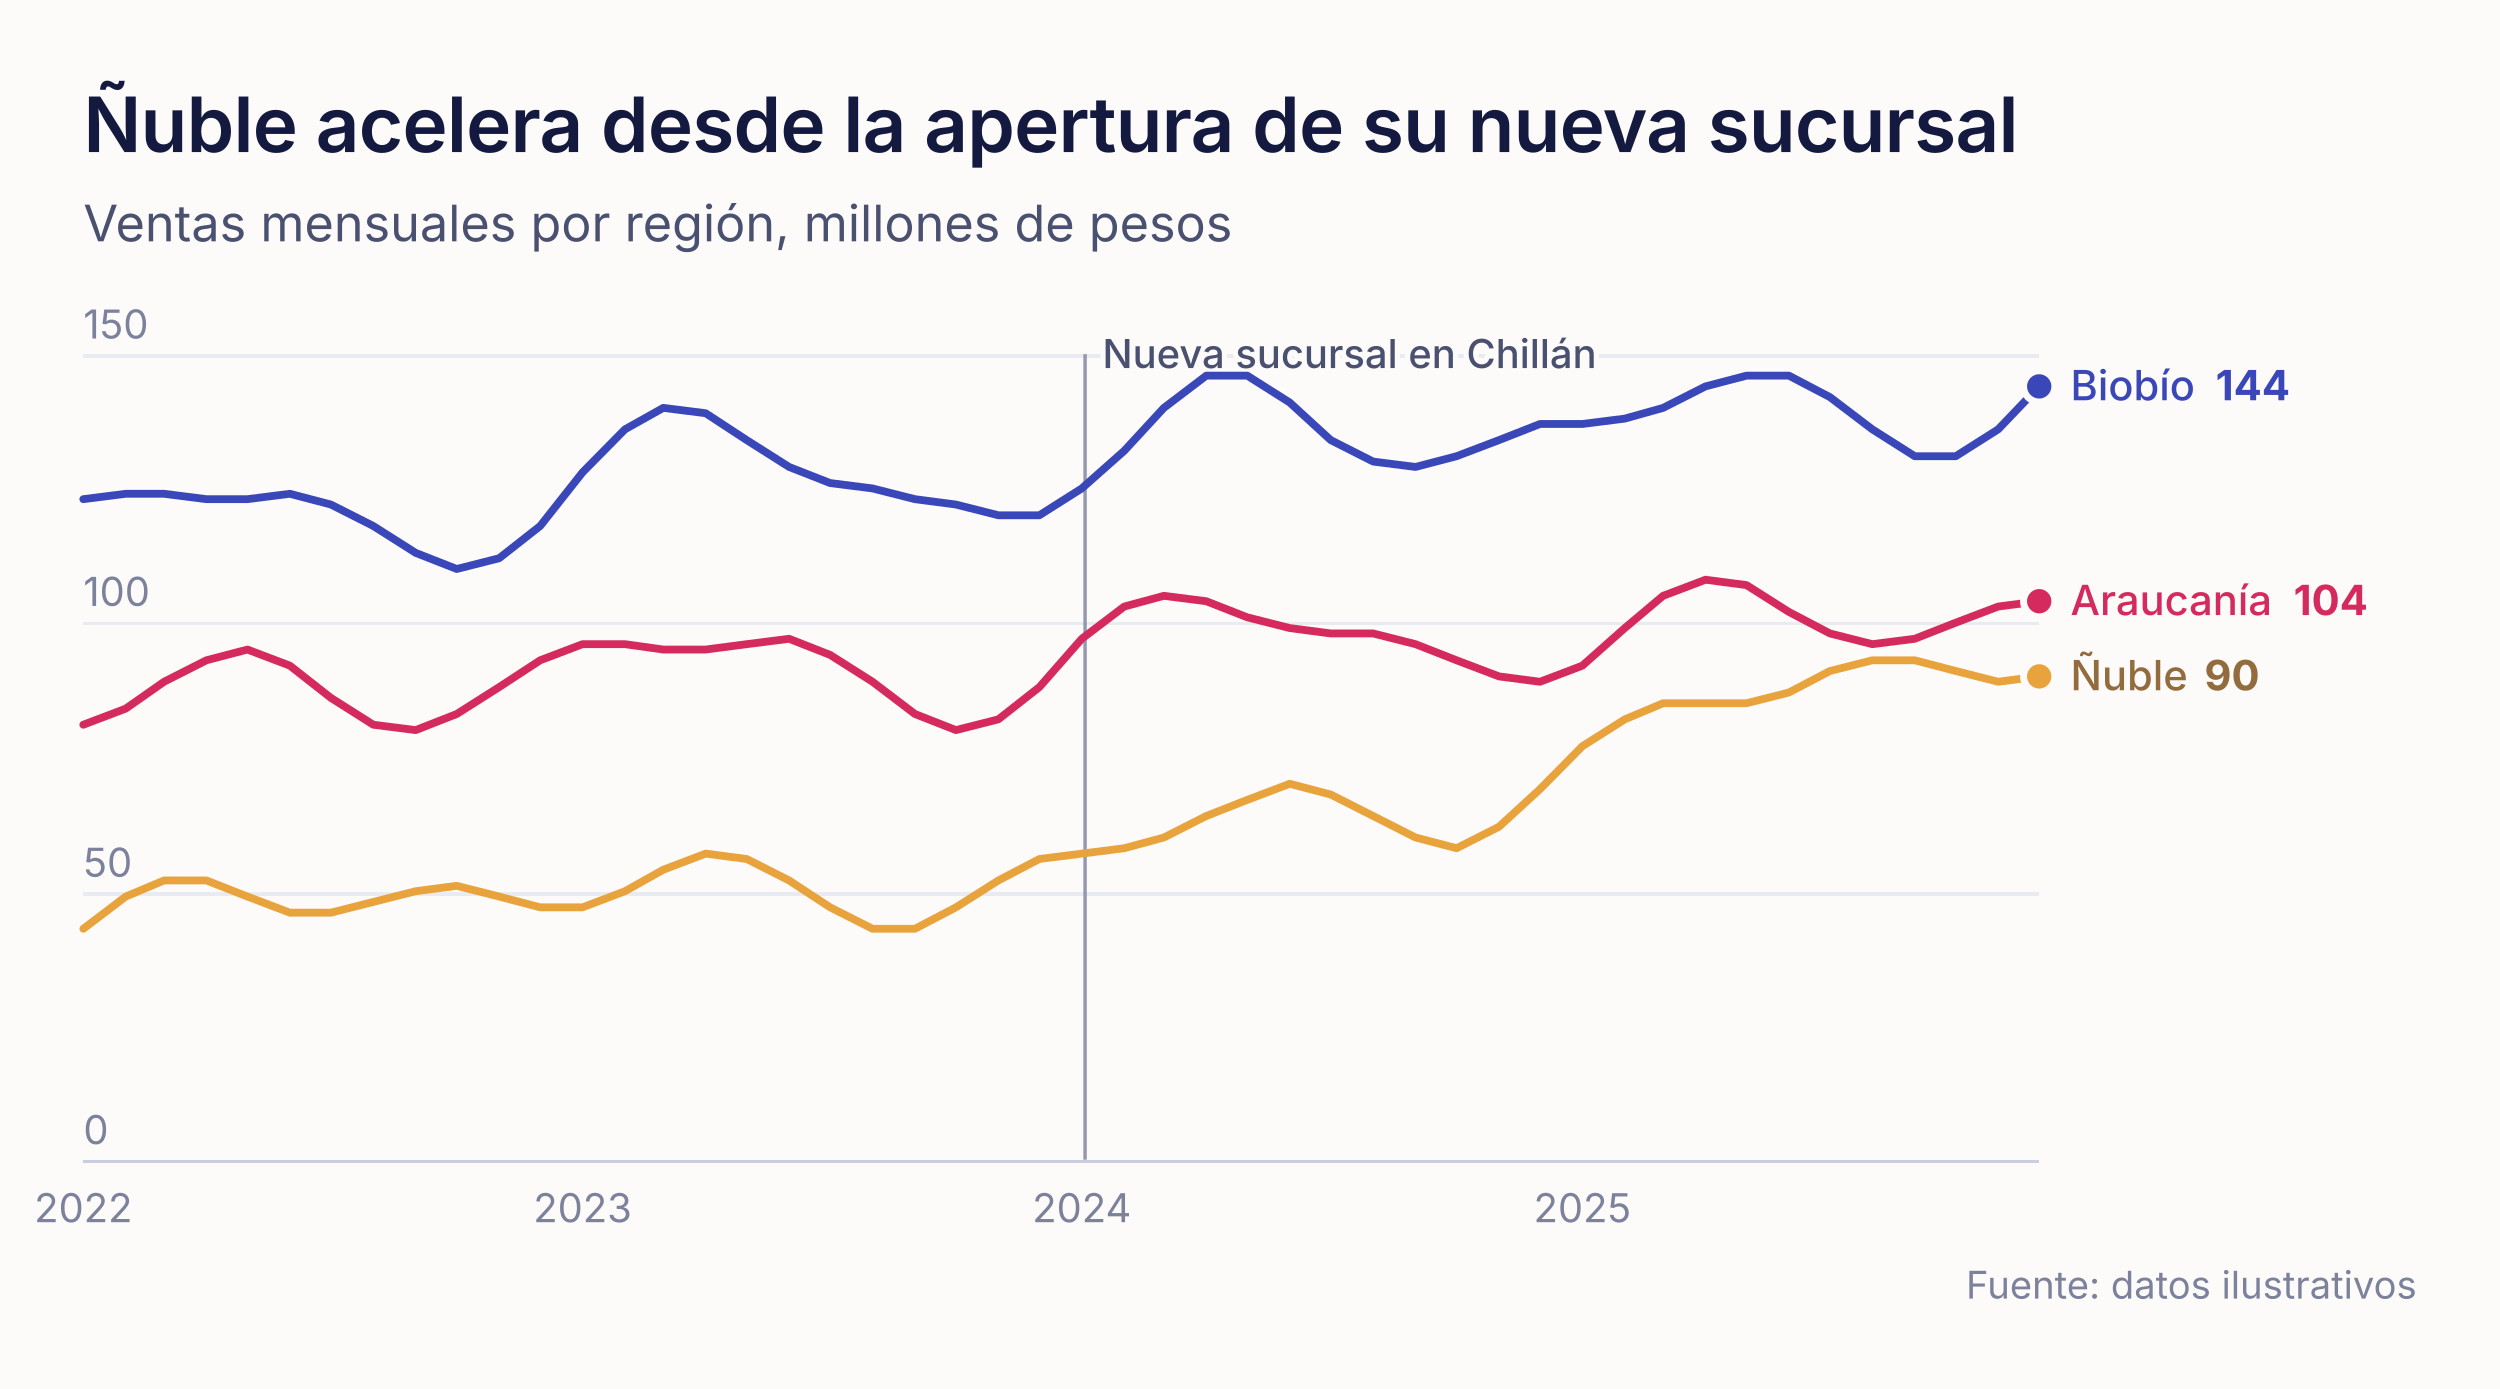
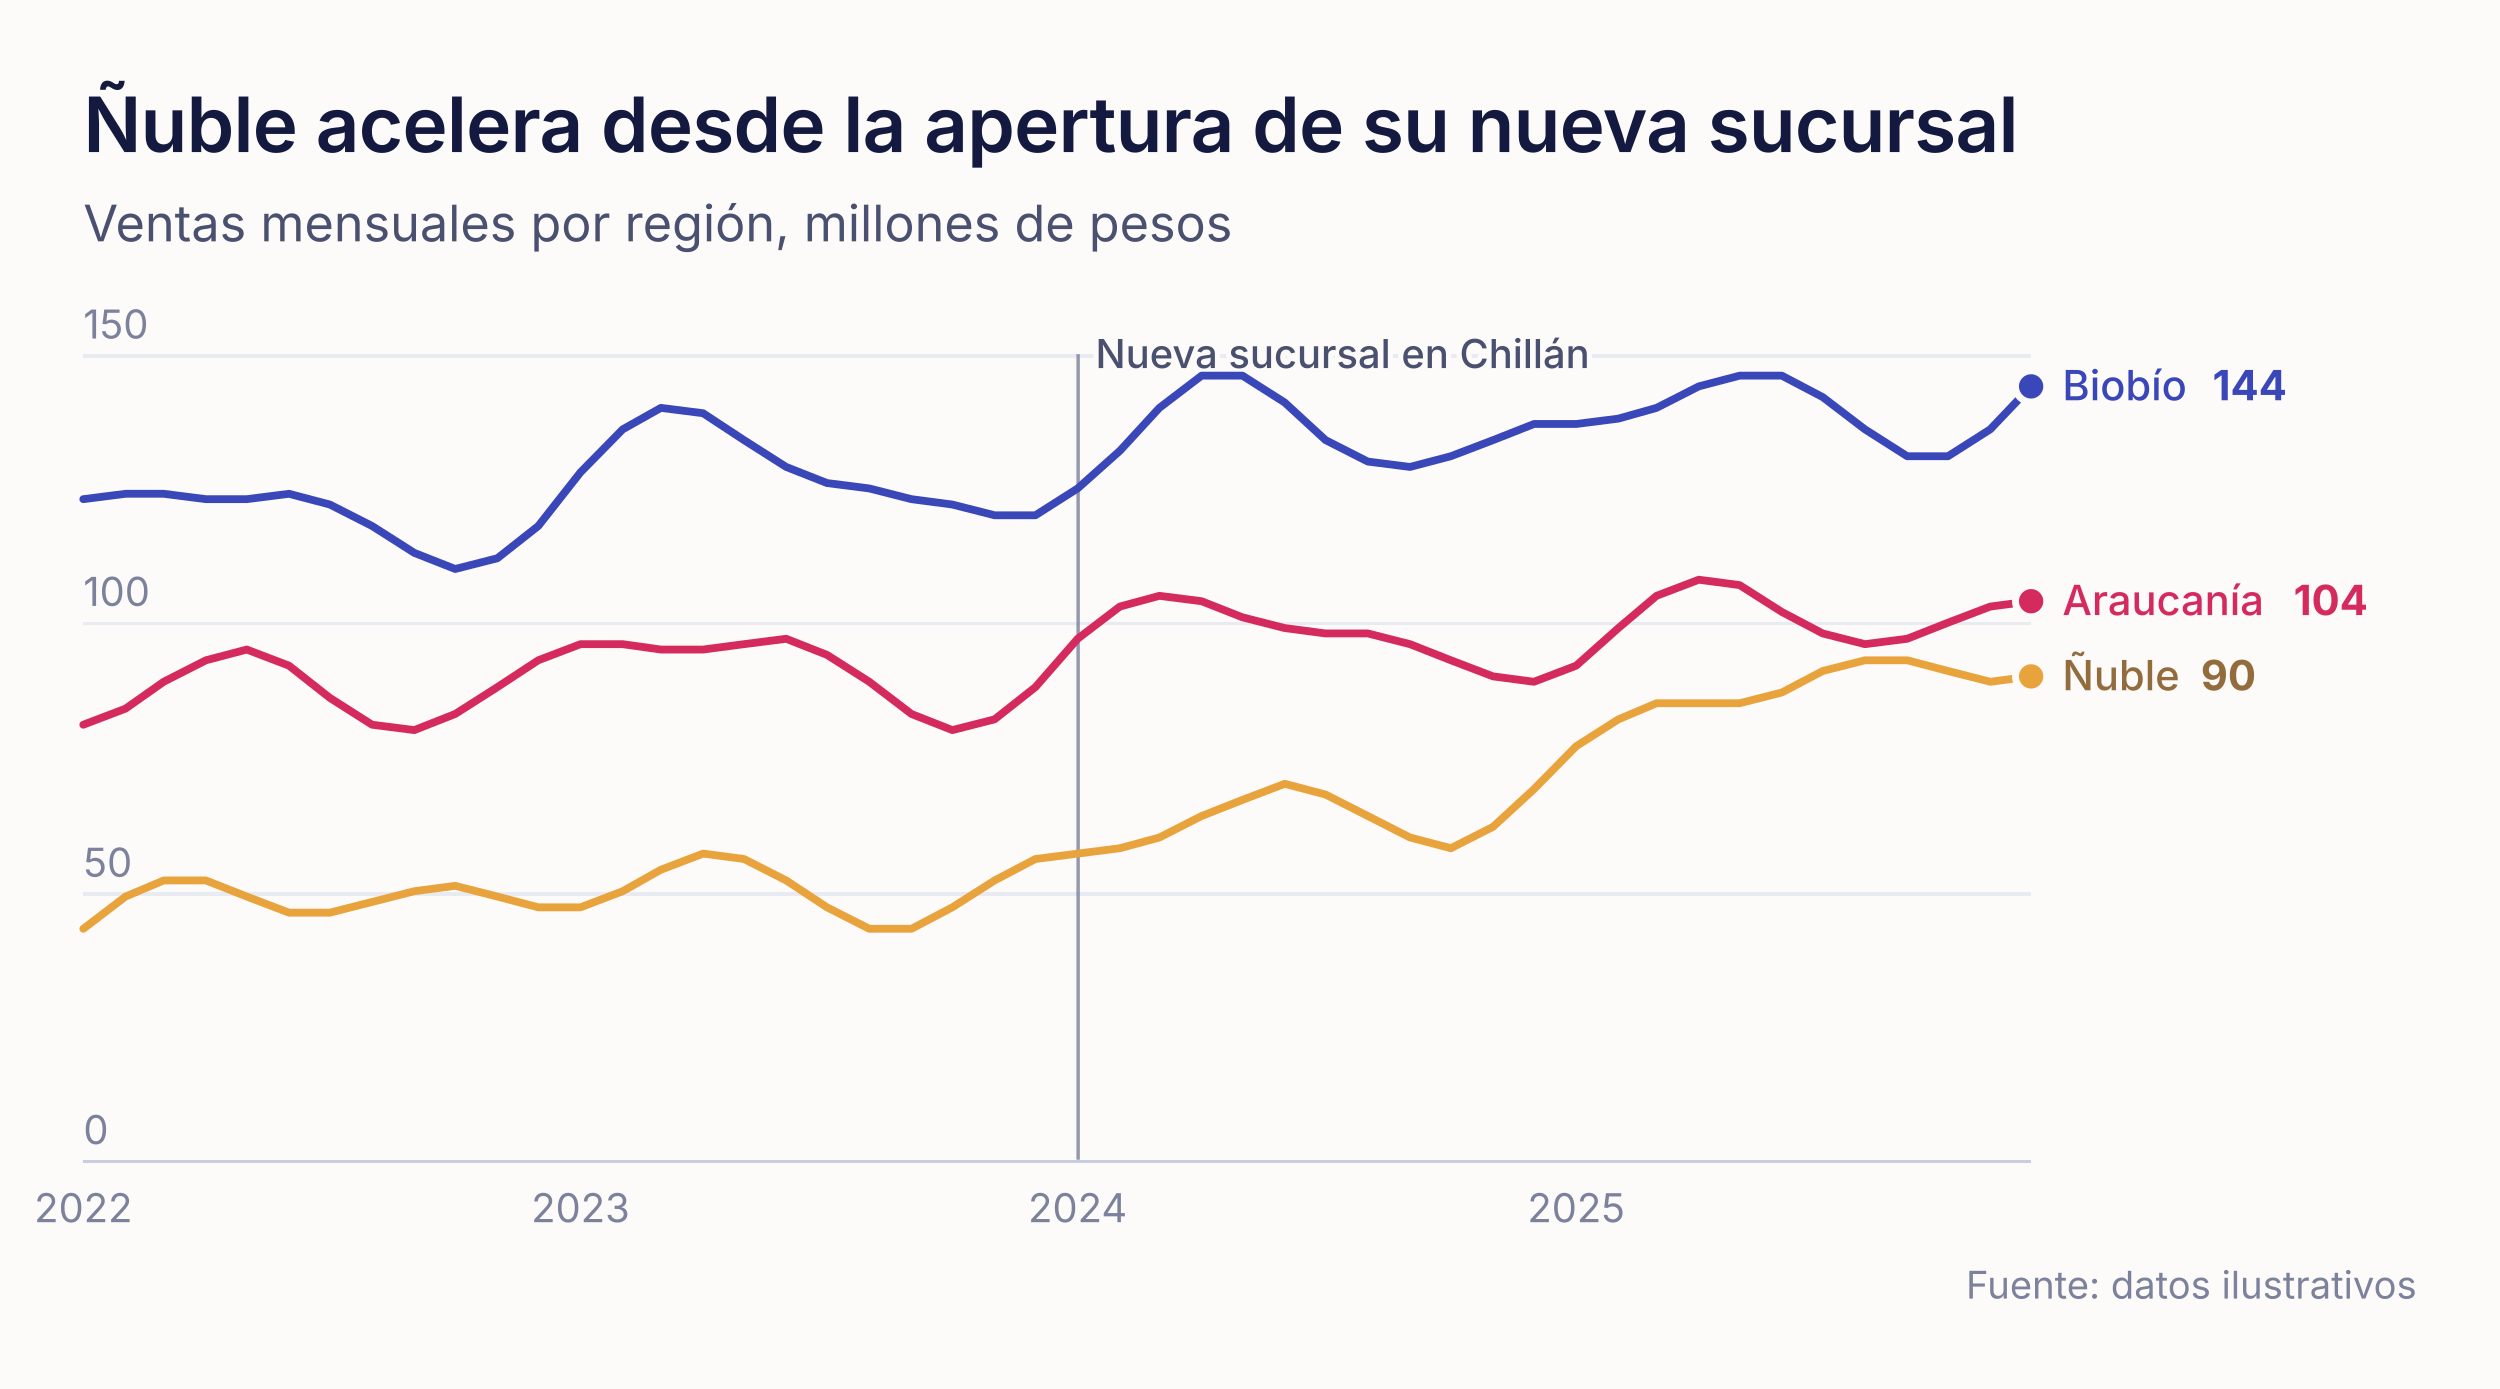
<svg xmlns="http://www.w3.org/2000/svg" viewBox="0 0 720 400" width="720" height="400" role="img" aria-labelledby="pasit16x-t pasit16x-d" font-family="'Mozilla Text', 'Inter', system-ui, -apple-system, 'Segoe UI', Roboto, sans-serif" class="pa-chart" data-pa-type="line" data-pa-mode="light" style="max-width:100%;height:auto;font-variant-numeric:lining-nums">
  <style>.pa-m{transition:opacity .15s ease}.pa-focus .pa-m{opacity:.28}.pa-focus .pa-m.pa-on{opacity:1}</style>
  <rect width="720" height="400" fill="#FCFBF9" />
  <g class="pa-header">
    <text x="24" y="43.8" fill="#141A3F" font-size="22" font-weight="600" letter-spacing="-0.01em">Ñuble acelera desde la apertura de su nueva sucursal</text>
    <text x="24" y="69.5" fill="#4A5070" font-size="14.5">Ventas mensuales por región, millones de pesos</text>
  </g>
  <g class="pa-body">
    <g class="pa-grid">
-       <line x1="24" x2="587.29" y1="334.5" y2="334.5" stroke="#C9CDE0" stroke-width="1" shape-rendering="crispEdges" />
-       <line x1="24" x2="587.29" y1="257.5" y2="257.5" stroke="#E9EBF3" stroke-width="1" shape-rendering="crispEdges" />
-       <line x1="24" x2="587.29" y1="179.5" y2="179.5" stroke="#E9EBF3" stroke-width="1" shape-rendering="crispEdges" />
-       <line x1="24" x2="587.29" y1="102.5" y2="102.5" stroke="#E9EBF3" stroke-width="1" shape-rendering="crispEdges" />
+       <line x1="24" x2="584.96" y1="334.5" y2="334.5" stroke="#C9CDE0" stroke-width="1" shape-rendering="crispEdges" />
+       <line x1="24" x2="584.96" y1="257.5" y2="257.5" stroke="#E9EBF3" stroke-width="1" shape-rendering="crispEdges" />
+       <line x1="24" x2="584.96" y1="179.5" y2="179.5" stroke="#E9EBF3" stroke-width="1" shape-rendering="crispEdges" />
+       <line x1="24" x2="584.96" y1="102.5" y2="102.5" stroke="#E9EBF3" stroke-width="1" shape-rendering="crispEdges" />
    </g>
    <g>
      <text x="24" y="352" fill="#7C819C" font-size="11.5" text-anchor="middle">2022</text>
-       <text x="167.78" y="352" fill="#7C819C" font-size="11.5" text-anchor="middle">2023</text>
-       <text x="311.55" y="352" fill="#7C819C" font-size="11.5" text-anchor="middle">2024</text>
-       <text x="455.72" y="352" fill="#7C819C" font-size="11.5" text-anchor="middle">2025</text>
+       <text x="167.18" y="352" fill="#7C819C" font-size="11.5" text-anchor="middle">2023</text>
+       <text x="310.36" y="352" fill="#7C819C" font-size="11.5" text-anchor="middle">2024</text>
+       <text x="453.94" y="352" fill="#7C819C" font-size="11.5" text-anchor="middle">2025</text>
    </g>
-     <line x1="312.5" x2="312.5" y1="102" y2="334" stroke="#7C819C" stroke-width="1" opacity="0.8" />
-     <text x="317.5" y="106" fill="#4A5070" font-size="11.5" font-weight="500" text-anchor="start" stroke="#FCFBF9" stroke-width="3" paint-order="stroke" stroke-linejoin="round">Nueva sucursal en Chillán</text>
+     <line x1="310.5" x2="310.5" y1="102" y2="334" stroke="#7C819C" stroke-width="1" opacity="0.8" />
+     <text x="315.5" y="106" fill="#4A5070" font-size="11.5" font-weight="500" text-anchor="start" stroke="#FCFBF9" stroke-width="3" paint-order="stroke" stroke-linejoin="round">Nueva sucursal en Chillán</text>
    <g class="pa-m" data-series="Biobío">
-       <path d="M24.00,143.76L36.21,142.21L47.24,142.21L59.45,143.76L71.27,143.76L83.48,142.21L95.30,145.31L107.51,151.49L119.72,159.23L131.54,163.87L143.75,160.77L155.57,151.49L167.78,136.03L179.99,123.65L191.02,117.47L203.23,119.01L215.05,126.75L227.26,134.48L239.07,139.12L251.29,140.67L263.50,143.76L275.31,145.31L287.53,148.40L299.34,148.40L311.55,140.67L323.77,129.84L335.19,117.47L347.40,108.19L359.22,108.19L371.43,115.92L383.25,126.75L395.46,132.93L407.67,134.48L419.49,131.39L431.70,126.75L443.51,122.11L455.72,122.11L467.94,120.56L478.97,117.47L491.18,111.28L502.99,108.19L515.21,108.19L527.02,114.37L539.23,123.65L551.44,131.39L563.26,131.39L575.47,123.65L587.29,111.28" fill="none" stroke="#3A47B8" stroke-width="2.25" stroke-linejoin="round" stroke-linecap="round" />
-       <circle cx="587.29" cy="111.28" r="4.5" fill="#3A47B8" stroke="#FCFBF9" stroke-width="2" />
+       <path d="M24.00,143.76L36.16,142.21L47.14,142.21L59.31,143.76L71.07,143.76L83.23,142.21L95.00,145.31L107.16,151.49L119.32,159.23L131.09,163.87L143.25,160.77L155.02,151.49L167.18,136.03L179.34,123.65L190.33,117.47L202.49,119.01L214.26,126.75L226.42,134.48L238.18,139.12L250.35,140.67L262.51,143.76L274.27,145.31L286.44,148.40L298.20,148.40L310.36,140.67L322.52,129.84L333.90,117.47L346.06,108.19L357.83,108.19L369.99,115.92L381.76,126.75L393.92,132.93L406.08,134.48L417.85,131.39L430.01,126.75L441.78,122.11L453.94,122.11L466.10,120.56L477.08,117.47L489.24,111.28L501.01,108.19L513.17,108.19L524.94,114.37L537.10,123.65L549.26,131.39L561.03,131.39L573.19,123.65L584.96,111.28" fill="none" stroke="#3A47B8" stroke-width="2.25" stroke-linejoin="round" stroke-linecap="round" />
+       <circle cx="584.96" cy="111.28" r="4.5" fill="#3A47B8" stroke="#FCFBF9" stroke-width="2" />
    </g>
    <g class="pa-m" data-series="Araucanía">
-       <path d="M24.00,208.72L36.21,204.08L47.24,196.35L59.45,190.16L71.27,187.07L83.48,191.71L95.30,200.99L107.51,208.72L119.72,210.27L131.54,205.63L143.75,197.89L155.57,190.16L167.78,185.52L179.99,185.52L191.02,187.07L203.23,187.07L215.05,185.52L227.26,183.97L239.07,188.61L251.29,196.35L263.50,205.63L275.31,210.27L287.53,207.17L299.34,197.89L311.55,183.97L323.77,174.69L335.19,171.60L347.40,173.15L359.22,177.79L371.43,180.88L383.25,182.43L395.46,182.43L407.67,185.52L419.49,190.16L431.70,194.80L443.51,196.35L455.72,191.71L467.94,180.88L478.97,171.60L491.18,166.96L502.99,168.51L515.21,176.24L527.02,182.43L539.23,185.52L551.44,183.97L563.26,179.33L575.47,174.69L587.29,173.15" fill="none" stroke="#D42A5E" stroke-width="2.25" stroke-linejoin="round" stroke-linecap="round" />
-       <circle cx="587.29" cy="173.15" r="4.5" fill="#D42A5E" stroke="#FCFBF9" stroke-width="2" />
+       <path d="M24.00,208.72L36.16,204.08L47.14,196.35L59.31,190.16L71.07,187.07L83.23,191.71L95.00,200.99L107.16,208.72L119.32,210.27L131.09,205.63L143.25,197.89L155.02,190.16L167.18,185.52L179.34,185.52L190.33,187.07L202.49,187.07L214.26,185.52L226.42,183.97L238.18,188.61L250.35,196.35L262.51,205.63L274.27,210.27L286.44,207.17L298.20,197.89L310.36,183.97L322.52,174.69L333.90,171.60L346.06,173.15L357.83,177.79L369.99,180.88L381.76,182.43L393.92,182.43L406.08,185.52L417.85,190.16L430.01,194.80L441.78,196.35L453.94,191.71L466.10,180.88L477.08,171.60L489.24,166.96L501.01,168.51L513.17,176.24L524.94,182.43L537.10,185.52L549.26,183.97L561.03,179.33L573.19,174.69L584.96,173.15" fill="none" stroke="#D42A5E" stroke-width="2.25" stroke-linejoin="round" stroke-linecap="round" />
+       <circle cx="584.96" cy="173.15" r="4.5" fill="#D42A5E" stroke="#FCFBF9" stroke-width="2" />
    </g>
    <g class="pa-m" data-series="Ñuble">
-       <path d="M24.00,267.49L36.21,258.21L47.24,253.57L59.45,253.57L71.27,258.21L83.48,262.85L95.30,262.85L107.51,259.76L119.72,256.67L131.54,255.12L143.75,258.21L155.57,261.31L167.78,261.31L179.99,256.67L191.02,250.48L203.23,245.84L215.05,247.39L227.26,253.57L239.07,261.31L251.29,267.49L263.50,267.49L275.31,261.31L287.53,253.57L299.34,247.39L311.55,245.84L323.77,244.29L335.19,241.20L347.40,235.01L359.22,230.37L371.43,225.73L383.25,228.83L395.46,235.01L407.67,241.20L419.49,244.29L431.70,238.11L443.51,227.28L455.72,214.91L467.94,207.17L478.97,202.53L491.18,202.53L502.99,202.53L515.21,199.44L527.02,193.25L539.23,190.16L551.44,190.16L563.26,193.25L575.47,196.35L587.29,194.80" fill="none" stroke="#E8A33D" stroke-width="2.25" stroke-linejoin="round" stroke-linecap="round" />
-       <circle cx="587.29" cy="194.8" r="4.5" fill="#E8A33D" stroke="#FCFBF9" stroke-width="2" />
+       <path d="M24.00,267.49L36.16,258.21L47.14,253.57L59.31,253.57L71.07,258.21L83.23,262.85L95.00,262.85L107.16,259.76L119.32,256.67L131.09,255.12L143.25,258.21L155.02,261.31L167.18,261.31L179.34,256.67L190.33,250.48L202.49,245.84L214.26,247.39L226.42,253.57L238.18,261.31L250.35,267.49L262.51,267.49L274.27,261.31L286.44,253.57L298.20,247.39L310.36,245.84L322.52,244.29L333.90,241.20L346.06,235.01L357.83,230.37L369.99,225.73L381.76,228.83L393.92,235.01L406.08,241.20L417.85,244.29L430.01,238.11L441.78,227.28L453.94,214.91L466.10,207.17L477.08,202.53L489.24,202.53L501.01,202.53L513.17,199.44L524.94,193.25L537.10,190.16L549.26,190.16L561.03,193.25L573.19,196.35L584.96,194.80" fill="none" stroke="#E8A33D" stroke-width="2.25" stroke-linejoin="round" stroke-linecap="round" />
+       <circle cx="584.96" cy="194.8" r="4.5" fill="#E8A33D" stroke="#FCFBF9" stroke-width="2" />
    </g>
    <g class="pa-refs" />
    <g class="pa-axis pa-axis-y">
      <text x="24" y="329.5" fill="#7C819C" font-size="11.5" stroke="#FCFBF9" stroke-width="3" paint-order="stroke" stroke-linejoin="round">0</text>
      <text x="24" y="252.5" fill="#7C819C" font-size="11.5" stroke="#FCFBF9" stroke-width="3" paint-order="stroke" stroke-linejoin="round">50</text>
      <text x="24" y="174.5" fill="#7C819C" font-size="11.5" stroke="#FCFBF9" stroke-width="3" paint-order="stroke" stroke-linejoin="round">100</text>
      <text x="24" y="97.5" fill="#7C819C" font-size="11.5" stroke="#FCFBF9" stroke-width="3" paint-order="stroke" stroke-linejoin="round">150</text>
    </g>
    <g class="pa-endlabel">
-       <text x="596.29" y="115.28" fill="#3A47B8" font-size="12" font-weight="500">Biobío</text>
-       <text x="638.11" y="115.28" fill="#3A47B8" font-size="12" font-weight="700">144</text>
+       <text x="593.96" y="115.28" fill="#3A47B8" font-size="12" font-weight="500">Biobío</text>
+       <text x="637.21" y="115.28" fill="#3A47B8" font-size="12" font-weight="700">144</text>
    </g>
    <g class="pa-endlabel">
-       <text x="596.29" y="177.15" fill="#D42A5E" font-size="12" font-weight="500">Araucanía</text>
+       <text x="593.96" y="177.15" fill="#D42A5E" font-size="12" font-weight="500">Araucanía</text>
      <text x="660.56" y="177.15" fill="#D42A5E" font-size="12" font-weight="700">104</text>
    </g>
    <g class="pa-endlabel">
-       <text x="596.29" y="198.8" fill="#936C3E" font-size="12" font-weight="500">Ñuble</text>
-       <text x="634.87" y="198.8" fill="#936C3E" font-size="12" font-weight="700">90</text>
+       <text x="593.96" y="198.8" fill="#936C3E" font-size="12" font-weight="500">Ñuble</text>
+       <text x="633.84" y="198.8" fill="#936C3E" font-size="12" font-weight="700">90</text>
    </g>
-     <rect class="pa-cross" x="20" y="102" width="571.29" height="232" fill="transparent" data-cross="[{&quot;x&quot;:24,&quot;t&quot;:&quot;ene 2022&quot;,&quot;v&quot;:[[&quot;Biobío&quot;,&quot;#3A47B8&quot;,143.8,&quot;123&quot;],[&quot;Araucanía&quot;,&quot;#D42A5E&quot;,208.7,&quot;81&quot;],[&quot;Ñuble&quot;,&quot;#E8A33D&quot;,267.5,&quot;43&quot;]]},{&quot;x&quot;:36.2,&quot;t&quot;:&quot;feb 2022&quot;,&quot;v&quot;:[[&quot;Biobío&quot;,&quot;#3A47B8&quot;,142.2,&quot;124&quot;],[&quot;Araucanía&quot;,&quot;#D42A5E&quot;,204.1,&quot;84&quot;],[&quot;Ñuble&quot;,&quot;#E8A33D&quot;,258.2,&quot;49&quot;]]},{&quot;x&quot;:47.2,&quot;t&quot;:&quot;mar 2022&quot;,&quot;v&quot;:[[&quot;Biobío&quot;,&quot;#3A47B8&quot;,142.2,&quot;124&quot;],[&quot;Araucanía&quot;,&quot;#D42A5E&quot;,196.3,&quot;89&quot;],[&quot;Ñuble&quot;,&quot;#E8A33D&quot;,253.6,&quot;52&quot;]]},{&quot;x&quot;:59.5,&quot;t&quot;:&quot;abr 2022&quot;,&quot;v&quot;:[[&quot;Biobío&quot;,&quot;#3A47B8&quot;,143.8,&quot;123&quot;],[&quot;Araucanía&quot;,&quot;#D42A5E&quot;,190.2,&quot;93&quot;],[&quot;Ñuble&quot;,&quot;#E8A33D&quot;,253.6,&quot;52&quot;]]},{&quot;x&quot;:71.3,&quot;t&quot;:&quot;may 2022&quot;,&quot;v&quot;:[[&quot;Biobío&quot;,&quot;#3A47B8&quot;,143.8,&quot;123&quot;],[&quot;Araucanía&quot;,&quot;#D42A5E&quot;,187.1,&quot;95&quot;],[&quot;Ñuble&quot;,&quot;#E8A33D&quot;,258.2,&quot;49&quot;]]},{&quot;x&quot;:83.5,&quot;t&quot;:&quot;jun 2022&quot;,&quot;v&quot;:[[&quot;Biobío&quot;,&quot;#3A47B8&quot;,142.2,&quot;124&quot;],[&quot;Araucanía&quot;,&quot;#D42A5E&quot;,191.7,&quot;92&quot;],[&quot;Ñuble&quot;,&quot;#E8A33D&quot;,262.9,&quot;46&quot;]]},{&quot;x&quot;:95.3,&quot;t&quot;:&quot;jul 2022&quot;,&quot;v&quot;:[[&quot;Biobío&quot;,&quot;#3A47B8&quot;,145.3,&quot;122&quot;],[&quot;Araucanía&quot;,&quot;#D42A5E&quot;,201,&quot;86&quot;],[&quot;Ñuble&quot;,&quot;#E8A33D&quot;,262.9,&quot;46&quot;]]},{&quot;x&quot;:107.5,&quot;t&quot;:&quot;ago 2022&quot;,&quot;v&quot;:[[&quot;Biobío&quot;,&quot;#3A47B8&quot;,151.5,&quot;118&quot;],[&quot;Araucanía&quot;,&quot;#D42A5E&quot;,208.7,&quot;81&quot;],[&quot;Ñuble&quot;,&quot;#E8A33D&quot;,259.8,&quot;48&quot;]]},{&quot;x&quot;:119.7,&quot;t&quot;:&quot;sep 2022&quot;,&quot;v&quot;:[[&quot;Biobío&quot;,&quot;#3A47B8&quot;,159.2,&quot;113&quot;],[&quot;Araucanía&quot;,&quot;#D42A5E&quot;,210.3,&quot;80&quot;],[&quot;Ñuble&quot;,&quot;#E8A33D&quot;,256.7,&quot;50&quot;]]},{&quot;x&quot;:131.5,&quot;t&quot;:&quot;oct 2022&quot;,&quot;v&quot;:[[&quot;Biobío&quot;,&quot;#3A47B8&quot;,163.9,&quot;110&quot;],[&quot;Araucanía&quot;,&quot;#D42A5E&quot;,205.6,&quot;83&quot;],[&quot;Ñuble&quot;,&quot;#E8A33D&quot;,255.1,&quot;51&quot;]]},{&quot;x&quot;:143.7,&quot;t&quot;:&quot;nov 2022&quot;,&quot;v&quot;:[[&quot;Biobío&quot;,&quot;#3A47B8&quot;,160.8,&quot;112&quot;],[&quot;Araucanía&quot;,&quot;#D42A5E&quot;,197.9,&quot;88&quot;],[&quot;Ñuble&quot;,&quot;#E8A33D&quot;,258.2,&quot;49&quot;]]},{&quot;x&quot;:155.6,&quot;t&quot;:&quot;dic 2022&quot;,&quot;v&quot;:[[&quot;Biobío&quot;,&quot;#3A47B8&quot;,151.5,&quot;118&quot;],[&quot;Araucanía&quot;,&quot;#D42A5E&quot;,190.2,&quot;93&quot;],[&quot;Ñuble&quot;,&quot;#E8A33D&quot;,261.3,&quot;47&quot;]]},{&quot;x&quot;:167.8,&quot;t&quot;:&quot;ene 2023&quot;,&quot;v&quot;:[[&quot;Biobío&quot;,&quot;#3A47B8&quot;,136,&quot;128&quot;],[&quot;Araucanía&quot;,&quot;#D42A5E&quot;,185.5,&quot;96&quot;],[&quot;Ñuble&quot;,&quot;#E8A33D&quot;,261.3,&quot;47&quot;]]},{&quot;x&quot;:180,&quot;t&quot;:&quot;feb 2023&quot;,&quot;v&quot;:[[&quot;Biobío&quot;,&quot;#3A47B8&quot;,123.7,&quot;136&quot;],[&quot;Araucanía&quot;,&quot;#D42A5E&quot;,185.5,&quot;96&quot;],[&quot;Ñuble&quot;,&quot;#E8A33D&quot;,256.7,&quot;50&quot;]]},{&quot;x&quot;:191,&quot;t&quot;:&quot;mar 2023&quot;,&quot;v&quot;:[[&quot;Biobío&quot;,&quot;#3A47B8&quot;,117.5,&quot;140&quot;],[&quot;Araucanía&quot;,&quot;#D42A5E&quot;,187.1,&quot;95&quot;],[&quot;Ñuble&quot;,&quot;#E8A33D&quot;,250.5,&quot;54&quot;]]},{&quot;x&quot;:203.2,&quot;t&quot;:&quot;abr 2023&quot;,&quot;v&quot;:[[&quot;Biobío&quot;,&quot;#3A47B8&quot;,119,&quot;139&quot;],[&quot;Araucanía&quot;,&quot;#D42A5E&quot;,187.1,&quot;95&quot;],[&quot;Ñuble&quot;,&quot;#E8A33D&quot;,245.8,&quot;57&quot;]]},{&quot;x&quot;:215,&quot;t&quot;:&quot;may 2023&quot;,&quot;v&quot;:[[&quot;Biobío&quot;,&quot;#3A47B8&quot;,126.7,&quot;134&quot;],[&quot;Araucanía&quot;,&quot;#D42A5E&quot;,185.5,&quot;96&quot;],[&quot;Ñuble&quot;,&quot;#E8A33D&quot;,247.4,&quot;56&quot;]]},{&quot;x&quot;:227.3,&quot;t&quot;:&quot;jun 2023&quot;,&quot;v&quot;:[[&quot;Biobío&quot;,&quot;#3A47B8&quot;,134.5,&quot;129&quot;],[&quot;Araucanía&quot;,&quot;#D42A5E&quot;,184,&quot;97&quot;],[&quot;Ñuble&quot;,&quot;#E8A33D&quot;,253.6,&quot;52&quot;]]},{&quot;x&quot;:239.1,&quot;t&quot;:&quot;jul 2023&quot;,&quot;v&quot;:[[&quot;Biobío&quot;,&quot;#3A47B8&quot;,139.1,&quot;126&quot;],[&quot;Araucanía&quot;,&quot;#D42A5E&quot;,188.6,&quot;94&quot;],[&quot;Ñuble&quot;,&quot;#E8A33D&quot;,261.3,&quot;47&quot;]]},{&quot;x&quot;:251.3,&quot;t&quot;:&quot;ago 2023&quot;,&quot;v&quot;:[[&quot;Biobío&quot;,&quot;#3A47B8&quot;,140.7,&quot;125&quot;],[&quot;Araucanía&quot;,&quot;#D42A5E&quot;,196.3,&quot;89&quot;],[&quot;Ñuble&quot;,&quot;#E8A33D&quot;,267.5,&quot;43&quot;]]},{&quot;x&quot;:263.5,&quot;t&quot;:&quot;sep 2023&quot;,&quot;v&quot;:[[&quot;Biobío&quot;,&quot;#3A47B8&quot;,143.8,&quot;123&quot;],[&quot;Araucanía&quot;,&quot;#D42A5E&quot;,205.6,&quot;83&quot;],[&quot;Ñuble&quot;,&quot;#E8A33D&quot;,267.5,&quot;43&quot;]]},{&quot;x&quot;:275.3,&quot;t&quot;:&quot;oct 2023&quot;,&quot;v&quot;:[[&quot;Biobío&quot;,&quot;#3A47B8&quot;,145.3,&quot;122&quot;],[&quot;Araucanía&quot;,&quot;#D42A5E&quot;,210.3,&quot;80&quot;],[&quot;Ñuble&quot;,&quot;#E8A33D&quot;,261.3,&quot;47&quot;]]},{&quot;x&quot;:287.5,&quot;t&quot;:&quot;nov 2023&quot;,&quot;v&quot;:[[&quot;Biobío&quot;,&quot;#3A47B8&quot;,148.4,&quot;120&quot;],[&quot;Araucanía&quot;,&quot;#D42A5E&quot;,207.2,&quot;82&quot;],[&quot;Ñuble&quot;,&quot;#E8A33D&quot;,253.6,&quot;52&quot;]]},{&quot;x&quot;:299.3,&quot;t&quot;:&quot;dic 2023&quot;,&quot;v&quot;:[[&quot;Biobío&quot;,&quot;#3A47B8&quot;,148.4,&quot;120&quot;],[&quot;Araucanía&quot;,&quot;#D42A5E&quot;,197.9,&quot;88&quot;],[&quot;Ñuble&quot;,&quot;#E8A33D&quot;,247.4,&quot;56&quot;]]},{&quot;x&quot;:311.6,&quot;t&quot;:&quot;ene 2024&quot;,&quot;v&quot;:[[&quot;Biobío&quot;,&quot;#3A47B8&quot;,140.7,&quot;125&quot;],[&quot;Araucanía&quot;,&quot;#D42A5E&quot;,184,&quot;97&quot;],[&quot;Ñuble&quot;,&quot;#E8A33D&quot;,245.8,&quot;57&quot;]]},{&quot;x&quot;:323.8,&quot;t&quot;:&quot;feb 2024&quot;,&quot;v&quot;:[[&quot;Biobío&quot;,&quot;#3A47B8&quot;,129.8,&quot;132&quot;],[&quot;Araucanía&quot;,&quot;#D42A5E&quot;,174.7,&quot;103&quot;],[&quot;Ñuble&quot;,&quot;#E8A33D&quot;,244.3,&quot;58&quot;]]},{&quot;x&quot;:335.2,&quot;t&quot;:&quot;mar 2024&quot;,&quot;v&quot;:[[&quot;Biobío&quot;,&quot;#3A47B8&quot;,117.5,&quot;140&quot;],[&quot;Araucanía&quot;,&quot;#D42A5E&quot;,171.6,&quot;105&quot;],[&quot;Ñuble&quot;,&quot;#E8A33D&quot;,241.2,&quot;60&quot;]]},{&quot;x&quot;:347.4,&quot;t&quot;:&quot;abr 2024&quot;,&quot;v&quot;:[[&quot;Biobío&quot;,&quot;#3A47B8&quot;,108.2,&quot;146&quot;],[&quot;Araucanía&quot;,&quot;#D42A5E&quot;,173.1,&quot;104&quot;],[&quot;Ñuble&quot;,&quot;#E8A33D&quot;,235,&quot;64&quot;]]},{&quot;x&quot;:359.2,&quot;t&quot;:&quot;may 2024&quot;,&quot;v&quot;:[[&quot;Biobío&quot;,&quot;#3A47B8&quot;,108.2,&quot;146&quot;],[&quot;Araucanía&quot;,&quot;#D42A5E&quot;,177.8,&quot;101&quot;],[&quot;Ñuble&quot;,&quot;#E8A33D&quot;,230.4,&quot;67&quot;]]},{&quot;x&quot;:371.4,&quot;t&quot;:&quot;jun 2024&quot;,&quot;v&quot;:[[&quot;Biobío&quot;,&quot;#3A47B8&quot;,115.9,&quot;141&quot;],[&quot;Araucanía&quot;,&quot;#D42A5E&quot;,180.9,&quot;99&quot;],[&quot;Ñuble&quot;,&quot;#E8A33D&quot;,225.7,&quot;70&quot;]]},{&quot;x&quot;:383.2,&quot;t&quot;:&quot;jul 2024&quot;,&quot;v&quot;:[[&quot;Biobío&quot;,&quot;#3A47B8&quot;,126.7,&quot;134&quot;],[&quot;Araucanía&quot;,&quot;#D42A5E&quot;,182.4,&quot;98&quot;],[&quot;Ñuble&quot;,&quot;#E8A33D&quot;,228.8,&quot;68&quot;]]},{&quot;x&quot;:395.5,&quot;t&quot;:&quot;ago 2024&quot;,&quot;v&quot;:[[&quot;Biobío&quot;,&quot;#3A47B8&quot;,132.9,&quot;130&quot;],[&quot;Araucanía&quot;,&quot;#D42A5E&quot;,182.4,&quot;98&quot;],[&quot;Ñuble&quot;,&quot;#E8A33D&quot;,235,&quot;64&quot;]]},{&quot;x&quot;:407.7,&quot;t&quot;:&quot;sep 2024&quot;,&quot;v&quot;:[[&quot;Biobío&quot;,&quot;#3A47B8&quot;,134.5,&quot;129&quot;],[&quot;Araucanía&quot;,&quot;#D42A5E&quot;,185.5,&quot;96&quot;],[&quot;Ñuble&quot;,&quot;#E8A33D&quot;,241.2,&quot;60&quot;]]},{&quot;x&quot;:419.5,&quot;t&quot;:&quot;oct 2024&quot;,&quot;v&quot;:[[&quot;Biobío&quot;,&quot;#3A47B8&quot;,131.4,&quot;131&quot;],[&quot;Araucanía&quot;,&quot;#D42A5E&quot;,190.2,&quot;93&quot;],[&quot;Ñuble&quot;,&quot;#E8A33D&quot;,244.3,&quot;58&quot;]]},{&quot;x&quot;:431.7,&quot;t&quot;:&quot;nov 2024&quot;,&quot;v&quot;:[[&quot;Biobío&quot;,&quot;#3A47B8&quot;,126.7,&quot;134&quot;],[&quot;Araucanía&quot;,&quot;#D42A5E&quot;,194.8,&quot;90&quot;],[&quot;Ñuble&quot;,&quot;#E8A33D&quot;,238.1,&quot;62&quot;]]},{&quot;x&quot;:443.5,&quot;t&quot;:&quot;dic 2024&quot;,&quot;v&quot;:[[&quot;Biobío&quot;,&quot;#3A47B8&quot;,122.1,&quot;137&quot;],[&quot;Araucanía&quot;,&quot;#D42A5E&quot;,196.3,&quot;89&quot;],[&quot;Ñuble&quot;,&quot;#E8A33D&quot;,227.3,&quot;69&quot;]]},{&quot;x&quot;:455.7,&quot;t&quot;:&quot;ene 2025&quot;,&quot;v&quot;:[[&quot;Biobío&quot;,&quot;#3A47B8&quot;,122.1,&quot;137&quot;],[&quot;Araucanía&quot;,&quot;#D42A5E&quot;,191.7,&quot;92&quot;],[&quot;Ñuble&quot;,&quot;#E8A33D&quot;,214.9,&quot;77&quot;]]},{&quot;x&quot;:467.9,&quot;t&quot;:&quot;feb 2025&quot;,&quot;v&quot;:[[&quot;Biobío&quot;,&quot;#3A47B8&quot;,120.6,&quot;138&quot;],[&quot;Araucanía&quot;,&quot;#D42A5E&quot;,180.9,&quot;99&quot;],[&quot;Ñuble&quot;,&quot;#E8A33D&quot;,207.2,&quot;82&quot;]]},{&quot;x&quot;:479,&quot;t&quot;:&quot;mar 2025&quot;,&quot;v&quot;:[[&quot;Biobío&quot;,&quot;#3A47B8&quot;,117.5,&quot;140&quot;],[&quot;Araucanía&quot;,&quot;#D42A5E&quot;,171.6,&quot;105&quot;],[&quot;Ñuble&quot;,&quot;#E8A33D&quot;,202.5,&quot;85&quot;]]},{&quot;x&quot;:491.2,&quot;t&quot;:&quot;abr 2025&quot;,&quot;v&quot;:[[&quot;Biobío&quot;,&quot;#3A47B8&quot;,111.3,&quot;144&quot;],[&quot;Araucanía&quot;,&quot;#D42A5E&quot;,167,&quot;108&quot;],[&quot;Ñuble&quot;,&quot;#E8A33D&quot;,202.5,&quot;85&quot;]]},{&quot;x&quot;:503,&quot;t&quot;:&quot;may 2025&quot;,&quot;v&quot;:[[&quot;Biobío&quot;,&quot;#3A47B8&quot;,108.2,&quot;146&quot;],[&quot;Araucanía&quot;,&quot;#D42A5E&quot;,168.5,&quot;107&quot;],[&quot;Ñuble&quot;,&quot;#E8A33D&quot;,202.5,&quot;85&quot;]]},{&quot;x&quot;:515.2,&quot;t&quot;:&quot;jun 2025&quot;,&quot;v&quot;:[[&quot;Biobío&quot;,&quot;#3A47B8&quot;,108.2,&quot;146&quot;],[&quot;Araucanía&quot;,&quot;#D42A5E&quot;,176.2,&quot;102&quot;],[&quot;Ñuble&quot;,&quot;#E8A33D&quot;,199.4,&quot;87&quot;]]},{&quot;x&quot;:527,&quot;t&quot;:&quot;jul 2025&quot;,&quot;v&quot;:[[&quot;Biobío&quot;,&quot;#3A47B8&quot;,114.4,&quot;142&quot;],[&quot;Araucanía&quot;,&quot;#D42A5E&quot;,182.4,&quot;98&quot;],[&quot;Ñuble&quot;,&quot;#E8A33D&quot;,193.3,&quot;91&quot;]]},{&quot;x&quot;:539.2,&quot;t&quot;:&quot;ago 2025&quot;,&quot;v&quot;:[[&quot;Biobío&quot;,&quot;#3A47B8&quot;,123.7,&quot;136&quot;],[&quot;Araucanía&quot;,&quot;#D42A5E&quot;,185.5,&quot;96&quot;],[&quot;Ñuble&quot;,&quot;#E8A33D&quot;,190.2,&quot;93&quot;]]},{&quot;x&quot;:551.4,&quot;t&quot;:&quot;sep 2025&quot;,&quot;v&quot;:[[&quot;Biobío&quot;,&quot;#3A47B8&quot;,131.4,&quot;131&quot;],[&quot;Araucanía&quot;,&quot;#D42A5E&quot;,184,&quot;97&quot;],[&quot;Ñuble&quot;,&quot;#E8A33D&quot;,190.2,&quot;93&quot;]]},{&quot;x&quot;:563.3,&quot;t&quot;:&quot;oct 2025&quot;,&quot;v&quot;:[[&quot;Biobío&quot;,&quot;#3A47B8&quot;,131.4,&quot;131&quot;],[&quot;Araucanía&quot;,&quot;#D42A5E&quot;,179.3,&quot;100&quot;],[&quot;Ñuble&quot;,&quot;#E8A33D&quot;,193.3,&quot;91&quot;]]},{&quot;x&quot;:575.5,&quot;t&quot;:&quot;nov 2025&quot;,&quot;v&quot;:[[&quot;Biobío&quot;,&quot;#3A47B8&quot;,123.7,&quot;136&quot;],[&quot;Araucanía&quot;,&quot;#D42A5E&quot;,174.7,&quot;103&quot;],[&quot;Ñuble&quot;,&quot;#E8A33D&quot;,196.3,&quot;89&quot;]]},{&quot;x&quot;:587.3,&quot;t&quot;:&quot;dic 2025&quot;,&quot;v&quot;:[[&quot;Biobío&quot;,&quot;#3A47B8&quot;,111.3,&quot;144&quot;],[&quot;Araucanía&quot;,&quot;#D42A5E&quot;,173.1,&quot;104&quot;],[&quot;Ñuble&quot;,&quot;#E8A33D&quot;,194.8,&quot;90&quot;]]}]" data-y0="102" data-y1="334" />
+     <rect class="pa-cross" x="20" y="102" width="568.96" height="232" fill="transparent" data-cross="[{&quot;x&quot;:24,&quot;t&quot;:&quot;ene 2022&quot;,&quot;v&quot;:[[&quot;Biobío&quot;,&quot;#3A47B8&quot;,143.8,&quot;123&quot;],[&quot;Araucanía&quot;,&quot;#D42A5E&quot;,208.7,&quot;81&quot;],[&quot;Ñuble&quot;,&quot;#E8A33D&quot;,267.5,&quot;43&quot;]]},{&quot;x&quot;:36.2,&quot;t&quot;:&quot;feb 2022&quot;,&quot;v&quot;:[[&quot;Biobío&quot;,&quot;#3A47B8&quot;,142.2,&quot;124&quot;],[&quot;Araucanía&quot;,&quot;#D42A5E&quot;,204.1,&quot;84&quot;],[&quot;Ñuble&quot;,&quot;#E8A33D&quot;,258.2,&quot;49&quot;]]},{&quot;x&quot;:47.1,&quot;t&quot;:&quot;mar 2022&quot;,&quot;v&quot;:[[&quot;Biobío&quot;,&quot;#3A47B8&quot;,142.2,&quot;124&quot;],[&quot;Araucanía&quot;,&quot;#D42A5E&quot;,196.3,&quot;89&quot;],[&quot;Ñuble&quot;,&quot;#E8A33D&quot;,253.6,&quot;52&quot;]]},{&quot;x&quot;:59.3,&quot;t&quot;:&quot;abr 2022&quot;,&quot;v&quot;:[[&quot;Biobío&quot;,&quot;#3A47B8&quot;,143.8,&quot;123&quot;],[&quot;Araucanía&quot;,&quot;#D42A5E&quot;,190.2,&quot;93&quot;],[&quot;Ñuble&quot;,&quot;#E8A33D&quot;,253.6,&quot;52&quot;]]},{&quot;x&quot;:71.1,&quot;t&quot;:&quot;may 2022&quot;,&quot;v&quot;:[[&quot;Biobío&quot;,&quot;#3A47B8&quot;,143.8,&quot;123&quot;],[&quot;Araucanía&quot;,&quot;#D42A5E&quot;,187.1,&quot;95&quot;],[&quot;Ñuble&quot;,&quot;#E8A33D&quot;,258.2,&quot;49&quot;]]},{&quot;x&quot;:83.2,&quot;t&quot;:&quot;jun 2022&quot;,&quot;v&quot;:[[&quot;Biobío&quot;,&quot;#3A47B8&quot;,142.2,&quot;124&quot;],[&quot;Araucanía&quot;,&quot;#D42A5E&quot;,191.7,&quot;92&quot;],[&quot;Ñuble&quot;,&quot;#E8A33D&quot;,262.9,&quot;46&quot;]]},{&quot;x&quot;:95,&quot;t&quot;:&quot;jul 2022&quot;,&quot;v&quot;:[[&quot;Biobío&quot;,&quot;#3A47B8&quot;,145.3,&quot;122&quot;],[&quot;Araucanía&quot;,&quot;#D42A5E&quot;,201,&quot;86&quot;],[&quot;Ñuble&quot;,&quot;#E8A33D&quot;,262.9,&quot;46&quot;]]},{&quot;x&quot;:107.2,&quot;t&quot;:&quot;ago 2022&quot;,&quot;v&quot;:[[&quot;Biobío&quot;,&quot;#3A47B8&quot;,151.5,&quot;118&quot;],[&quot;Araucanía&quot;,&quot;#D42A5E&quot;,208.7,&quot;81&quot;],[&quot;Ñuble&quot;,&quot;#E8A33D&quot;,259.8,&quot;48&quot;]]},{&quot;x&quot;:119.3,&quot;t&quot;:&quot;sep 2022&quot;,&quot;v&quot;:[[&quot;Biobío&quot;,&quot;#3A47B8&quot;,159.2,&quot;113&quot;],[&quot;Araucanía&quot;,&quot;#D42A5E&quot;,210.3,&quot;80&quot;],[&quot;Ñuble&quot;,&quot;#E8A33D&quot;,256.7,&quot;50&quot;]]},{&quot;x&quot;:131.1,&quot;t&quot;:&quot;oct 2022&quot;,&quot;v&quot;:[[&quot;Biobío&quot;,&quot;#3A47B8&quot;,163.9,&quot;110&quot;],[&quot;Araucanía&quot;,&quot;#D42A5E&quot;,205.6,&quot;83&quot;],[&quot;Ñuble&quot;,&quot;#E8A33D&quot;,255.1,&quot;51&quot;]]},{&quot;x&quot;:143.3,&quot;t&quot;:&quot;nov 2022&quot;,&quot;v&quot;:[[&quot;Biobío&quot;,&quot;#3A47B8&quot;,160.8,&quot;112&quot;],[&quot;Araucanía&quot;,&quot;#D42A5E&quot;,197.9,&quot;88&quot;],[&quot;Ñuble&quot;,&quot;#E8A33D&quot;,258.2,&quot;49&quot;]]},{&quot;x&quot;:155,&quot;t&quot;:&quot;dic 2022&quot;,&quot;v&quot;:[[&quot;Biobío&quot;,&quot;#3A47B8&quot;,151.5,&quot;118&quot;],[&quot;Araucanía&quot;,&quot;#D42A5E&quot;,190.2,&quot;93&quot;],[&quot;Ñuble&quot;,&quot;#E8A33D&quot;,261.3,&quot;47&quot;]]},{&quot;x&quot;:167.2,&quot;t&quot;:&quot;ene 2023&quot;,&quot;v&quot;:[[&quot;Biobío&quot;,&quot;#3A47B8&quot;,136,&quot;128&quot;],[&quot;Araucanía&quot;,&quot;#D42A5E&quot;,185.5,&quot;96&quot;],[&quot;Ñuble&quot;,&quot;#E8A33D&quot;,261.3,&quot;47&quot;]]},{&quot;x&quot;:179.3,&quot;t&quot;:&quot;feb 2023&quot;,&quot;v&quot;:[[&quot;Biobío&quot;,&quot;#3A47B8&quot;,123.7,&quot;136&quot;],[&quot;Araucanía&quot;,&quot;#D42A5E&quot;,185.5,&quot;96&quot;],[&quot;Ñuble&quot;,&quot;#E8A33D&quot;,256.7,&quot;50&quot;]]},{&quot;x&quot;:190.3,&quot;t&quot;:&quot;mar 2023&quot;,&quot;v&quot;:[[&quot;Biobío&quot;,&quot;#3A47B8&quot;,117.5,&quot;140&quot;],[&quot;Araucanía&quot;,&quot;#D42A5E&quot;,187.1,&quot;95&quot;],[&quot;Ñuble&quot;,&quot;#E8A33D&quot;,250.5,&quot;54&quot;]]},{&quot;x&quot;:202.5,&quot;t&quot;:&quot;abr 2023&quot;,&quot;v&quot;:[[&quot;Biobío&quot;,&quot;#3A47B8&quot;,119,&quot;139&quot;],[&quot;Araucanía&quot;,&quot;#D42A5E&quot;,187.1,&quot;95&quot;],[&quot;Ñuble&quot;,&quot;#E8A33D&quot;,245.8,&quot;57&quot;]]},{&quot;x&quot;:214.3,&quot;t&quot;:&quot;may 2023&quot;,&quot;v&quot;:[[&quot;Biobío&quot;,&quot;#3A47B8&quot;,126.7,&quot;134&quot;],[&quot;Araucanía&quot;,&quot;#D42A5E&quot;,185.5,&quot;96&quot;],[&quot;Ñuble&quot;,&quot;#E8A33D&quot;,247.4,&quot;56&quot;]]},{&quot;x&quot;:226.4,&quot;t&quot;:&quot;jun 2023&quot;,&quot;v&quot;:[[&quot;Biobío&quot;,&quot;#3A47B8&quot;,134.5,&quot;129&quot;],[&quot;Araucanía&quot;,&quot;#D42A5E&quot;,184,&quot;97&quot;],[&quot;Ñuble&quot;,&quot;#E8A33D&quot;,253.6,&quot;52&quot;]]},{&quot;x&quot;:238.2,&quot;t&quot;:&quot;jul 2023&quot;,&quot;v&quot;:[[&quot;Biobío&quot;,&quot;#3A47B8&quot;,139.1,&quot;126&quot;],[&quot;Araucanía&quot;,&quot;#D42A5E&quot;,188.6,&quot;94&quot;],[&quot;Ñuble&quot;,&quot;#E8A33D&quot;,261.3,&quot;47&quot;]]},{&quot;x&quot;:250.3,&quot;t&quot;:&quot;ago 2023&quot;,&quot;v&quot;:[[&quot;Biobío&quot;,&quot;#3A47B8&quot;,140.7,&quot;125&quot;],[&quot;Araucanía&quot;,&quot;#D42A5E&quot;,196.3,&quot;89&quot;],[&quot;Ñuble&quot;,&quot;#E8A33D&quot;,267.5,&quot;43&quot;]]},{&quot;x&quot;:262.5,&quot;t&quot;:&quot;sep 2023&quot;,&quot;v&quot;:[[&quot;Biobío&quot;,&quot;#3A47B8&quot;,143.8,&quot;123&quot;],[&quot;Araucanía&quot;,&quot;#D42A5E&quot;,205.6,&quot;83&quot;],[&quot;Ñuble&quot;,&quot;#E8A33D&quot;,267.5,&quot;43&quot;]]},{&quot;x&quot;:274.3,&quot;t&quot;:&quot;oct 2023&quot;,&quot;v&quot;:[[&quot;Biobío&quot;,&quot;#3A47B8&quot;,145.3,&quot;122&quot;],[&quot;Araucanía&quot;,&quot;#D42A5E&quot;,210.3,&quot;80&quot;],[&quot;Ñuble&quot;,&quot;#E8A33D&quot;,261.3,&quot;47&quot;]]},{&quot;x&quot;:286.4,&quot;t&quot;:&quot;nov 2023&quot;,&quot;v&quot;:[[&quot;Biobío&quot;,&quot;#3A47B8&quot;,148.4,&quot;120&quot;],[&quot;Araucanía&quot;,&quot;#D42A5E&quot;,207.2,&quot;82&quot;],[&quot;Ñuble&quot;,&quot;#E8A33D&quot;,253.6,&quot;52&quot;]]},{&quot;x&quot;:298.2,&quot;t&quot;:&quot;dic 2023&quot;,&quot;v&quot;:[[&quot;Biobío&quot;,&quot;#3A47B8&quot;,148.4,&quot;120&quot;],[&quot;Araucanía&quot;,&quot;#D42A5E&quot;,197.9,&quot;88&quot;],[&quot;Ñuble&quot;,&quot;#E8A33D&quot;,247.4,&quot;56&quot;]]},{&quot;x&quot;:310.4,&quot;t&quot;:&quot;ene 2024&quot;,&quot;v&quot;:[[&quot;Biobío&quot;,&quot;#3A47B8&quot;,140.7,&quot;125&quot;],[&quot;Araucanía&quot;,&quot;#D42A5E&quot;,184,&quot;97&quot;],[&quot;Ñuble&quot;,&quot;#E8A33D&quot;,245.8,&quot;57&quot;]]},{&quot;x&quot;:322.5,&quot;t&quot;:&quot;feb 2024&quot;,&quot;v&quot;:[[&quot;Biobío&quot;,&quot;#3A47B8&quot;,129.8,&quot;132&quot;],[&quot;Araucanía&quot;,&quot;#D42A5E&quot;,174.7,&quot;103&quot;],[&quot;Ñuble&quot;,&quot;#E8A33D&quot;,244.3,&quot;58&quot;]]},{&quot;x&quot;:333.9,&quot;t&quot;:&quot;mar 2024&quot;,&quot;v&quot;:[[&quot;Biobío&quot;,&quot;#3A47B8&quot;,117.5,&quot;140&quot;],[&quot;Araucanía&quot;,&quot;#D42A5E&quot;,171.6,&quot;105&quot;],[&quot;Ñuble&quot;,&quot;#E8A33D&quot;,241.2,&quot;60&quot;]]},{&quot;x&quot;:346.1,&quot;t&quot;:&quot;abr 2024&quot;,&quot;v&quot;:[[&quot;Biobío&quot;,&quot;#3A47B8&quot;,108.2,&quot;146&quot;],[&quot;Araucanía&quot;,&quot;#D42A5E&quot;,173.1,&quot;104&quot;],[&quot;Ñuble&quot;,&quot;#E8A33D&quot;,235,&quot;64&quot;]]},{&quot;x&quot;:357.8,&quot;t&quot;:&quot;may 2024&quot;,&quot;v&quot;:[[&quot;Biobío&quot;,&quot;#3A47B8&quot;,108.2,&quot;146&quot;],[&quot;Araucanía&quot;,&quot;#D42A5E&quot;,177.8,&quot;101&quot;],[&quot;Ñuble&quot;,&quot;#E8A33D&quot;,230.4,&quot;67&quot;]]},{&quot;x&quot;:370,&quot;t&quot;:&quot;jun 2024&quot;,&quot;v&quot;:[[&quot;Biobío&quot;,&quot;#3A47B8&quot;,115.9,&quot;141&quot;],[&quot;Araucanía&quot;,&quot;#D42A5E&quot;,180.9,&quot;99&quot;],[&quot;Ñuble&quot;,&quot;#E8A33D&quot;,225.7,&quot;70&quot;]]},{&quot;x&quot;:381.8,&quot;t&quot;:&quot;jul 2024&quot;,&quot;v&quot;:[[&quot;Biobío&quot;,&quot;#3A47B8&quot;,126.7,&quot;134&quot;],[&quot;Araucanía&quot;,&quot;#D42A5E&quot;,182.4,&quot;98&quot;],[&quot;Ñuble&quot;,&quot;#E8A33D&quot;,228.8,&quot;68&quot;]]},{&quot;x&quot;:393.9,&quot;t&quot;:&quot;ago 2024&quot;,&quot;v&quot;:[[&quot;Biobío&quot;,&quot;#3A47B8&quot;,132.9,&quot;130&quot;],[&quot;Araucanía&quot;,&quot;#D42A5E&quot;,182.4,&quot;98&quot;],[&quot;Ñuble&quot;,&quot;#E8A33D&quot;,235,&quot;64&quot;]]},{&quot;x&quot;:406.1,&quot;t&quot;:&quot;sep 2024&quot;,&quot;v&quot;:[[&quot;Biobío&quot;,&quot;#3A47B8&quot;,134.5,&quot;129&quot;],[&quot;Araucanía&quot;,&quot;#D42A5E&quot;,185.5,&quot;96&quot;],[&quot;Ñuble&quot;,&quot;#E8A33D&quot;,241.2,&quot;60&quot;]]},{&quot;x&quot;:417.8,&quot;t&quot;:&quot;oct 2024&quot;,&quot;v&quot;:[[&quot;Biobío&quot;,&quot;#3A47B8&quot;,131.4,&quot;131&quot;],[&quot;Araucanía&quot;,&quot;#D42A5E&quot;,190.2,&quot;93&quot;],[&quot;Ñuble&quot;,&quot;#E8A33D&quot;,244.3,&quot;58&quot;]]},{&quot;x&quot;:430,&quot;t&quot;:&quot;nov 2024&quot;,&quot;v&quot;:[[&quot;Biobío&quot;,&quot;#3A47B8&quot;,126.7,&quot;134&quot;],[&quot;Araucanía&quot;,&quot;#D42A5E&quot;,194.8,&quot;90&quot;],[&quot;Ñuble&quot;,&quot;#E8A33D&quot;,238.1,&quot;62&quot;]]},{&quot;x&quot;:441.8,&quot;t&quot;:&quot;dic 2024&quot;,&quot;v&quot;:[[&quot;Biobío&quot;,&quot;#3A47B8&quot;,122.1,&quot;137&quot;],[&quot;Araucanía&quot;,&quot;#D42A5E&quot;,196.3,&quot;89&quot;],[&quot;Ñuble&quot;,&quot;#E8A33D&quot;,227.3,&quot;69&quot;]]},{&quot;x&quot;:453.9,&quot;t&quot;:&quot;ene 2025&quot;,&quot;v&quot;:[[&quot;Biobío&quot;,&quot;#3A47B8&quot;,122.1,&quot;137&quot;],[&quot;Araucanía&quot;,&quot;#D42A5E&quot;,191.7,&quot;92&quot;],[&quot;Ñuble&quot;,&quot;#E8A33D&quot;,214.9,&quot;77&quot;]]},{&quot;x&quot;:466.1,&quot;t&quot;:&quot;feb 2025&quot;,&quot;v&quot;:[[&quot;Biobío&quot;,&quot;#3A47B8&quot;,120.6,&quot;138&quot;],[&quot;Araucanía&quot;,&quot;#D42A5E&quot;,180.9,&quot;99&quot;],[&quot;Ñuble&quot;,&quot;#E8A33D&quot;,207.2,&quot;82&quot;]]},{&quot;x&quot;:477.1,&quot;t&quot;:&quot;mar 2025&quot;,&quot;v&quot;:[[&quot;Biobío&quot;,&quot;#3A47B8&quot;,117.5,&quot;140&quot;],[&quot;Araucanía&quot;,&quot;#D42A5E&quot;,171.6,&quot;105&quot;],[&quot;Ñuble&quot;,&quot;#E8A33D&quot;,202.5,&quot;85&quot;]]},{&quot;x&quot;:489.2,&quot;t&quot;:&quot;abr 2025&quot;,&quot;v&quot;:[[&quot;Biobío&quot;,&quot;#3A47B8&quot;,111.3,&quot;144&quot;],[&quot;Araucanía&quot;,&quot;#D42A5E&quot;,167,&quot;108&quot;],[&quot;Ñuble&quot;,&quot;#E8A33D&quot;,202.5,&quot;85&quot;]]},{&quot;x&quot;:501,&quot;t&quot;:&quot;may 2025&quot;,&quot;v&quot;:[[&quot;Biobío&quot;,&quot;#3A47B8&quot;,108.2,&quot;146&quot;],[&quot;Araucanía&quot;,&quot;#D42A5E&quot;,168.5,&quot;107&quot;],[&quot;Ñuble&quot;,&quot;#E8A33D&quot;,202.5,&quot;85&quot;]]},{&quot;x&quot;:513.2,&quot;t&quot;:&quot;jun 2025&quot;,&quot;v&quot;:[[&quot;Biobío&quot;,&quot;#3A47B8&quot;,108.2,&quot;146&quot;],[&quot;Araucanía&quot;,&quot;#D42A5E&quot;,176.2,&quot;102&quot;],[&quot;Ñuble&quot;,&quot;#E8A33D&quot;,199.4,&quot;87&quot;]]},{&quot;x&quot;:524.9,&quot;t&quot;:&quot;jul 2025&quot;,&quot;v&quot;:[[&quot;Biobío&quot;,&quot;#3A47B8&quot;,114.4,&quot;142&quot;],[&quot;Araucanía&quot;,&quot;#D42A5E&quot;,182.4,&quot;98&quot;],[&quot;Ñuble&quot;,&quot;#E8A33D&quot;,193.3,&quot;91&quot;]]},{&quot;x&quot;:537.1,&quot;t&quot;:&quot;ago 2025&quot;,&quot;v&quot;:[[&quot;Biobío&quot;,&quot;#3A47B8&quot;,123.7,&quot;136&quot;],[&quot;Araucanía&quot;,&quot;#D42A5E&quot;,185.5,&quot;96&quot;],[&quot;Ñuble&quot;,&quot;#E8A33D&quot;,190.2,&quot;93&quot;]]},{&quot;x&quot;:549.3,&quot;t&quot;:&quot;sep 2025&quot;,&quot;v&quot;:[[&quot;Biobío&quot;,&quot;#3A47B8&quot;,131.4,&quot;131&quot;],[&quot;Araucanía&quot;,&quot;#D42A5E&quot;,184,&quot;97&quot;],[&quot;Ñuble&quot;,&quot;#E8A33D&quot;,190.2,&quot;93&quot;]]},{&quot;x&quot;:561,&quot;t&quot;:&quot;oct 2025&quot;,&quot;v&quot;:[[&quot;Biobío&quot;,&quot;#3A47B8&quot;,131.4,&quot;131&quot;],[&quot;Araucanía&quot;,&quot;#D42A5E&quot;,179.3,&quot;100&quot;],[&quot;Ñuble&quot;,&quot;#E8A33D&quot;,193.3,&quot;91&quot;]]},{&quot;x&quot;:573.2,&quot;t&quot;:&quot;nov 2025&quot;,&quot;v&quot;:[[&quot;Biobío&quot;,&quot;#3A47B8&quot;,123.7,&quot;136&quot;],[&quot;Araucanía&quot;,&quot;#D42A5E&quot;,174.7,&quot;103&quot;],[&quot;Ñuble&quot;,&quot;#E8A33D&quot;,196.3,&quot;89&quot;]]},{&quot;x&quot;:585,&quot;t&quot;:&quot;dic 2025&quot;,&quot;v&quot;:[[&quot;Biobío&quot;,&quot;#3A47B8&quot;,111.3,&quot;144&quot;],[&quot;Araucanía&quot;,&quot;#D42A5E&quot;,173.1,&quot;104&quot;],[&quot;Ñuble&quot;,&quot;#E8A33D&quot;,194.8,&quot;90&quot;]]}]" data-y0="102" data-y1="334" />
  </g>
  <text x="696" y="374" fill="#7C819C" font-size="11" text-anchor="end">Fuente: datos ilustrativos</text>
</svg>
